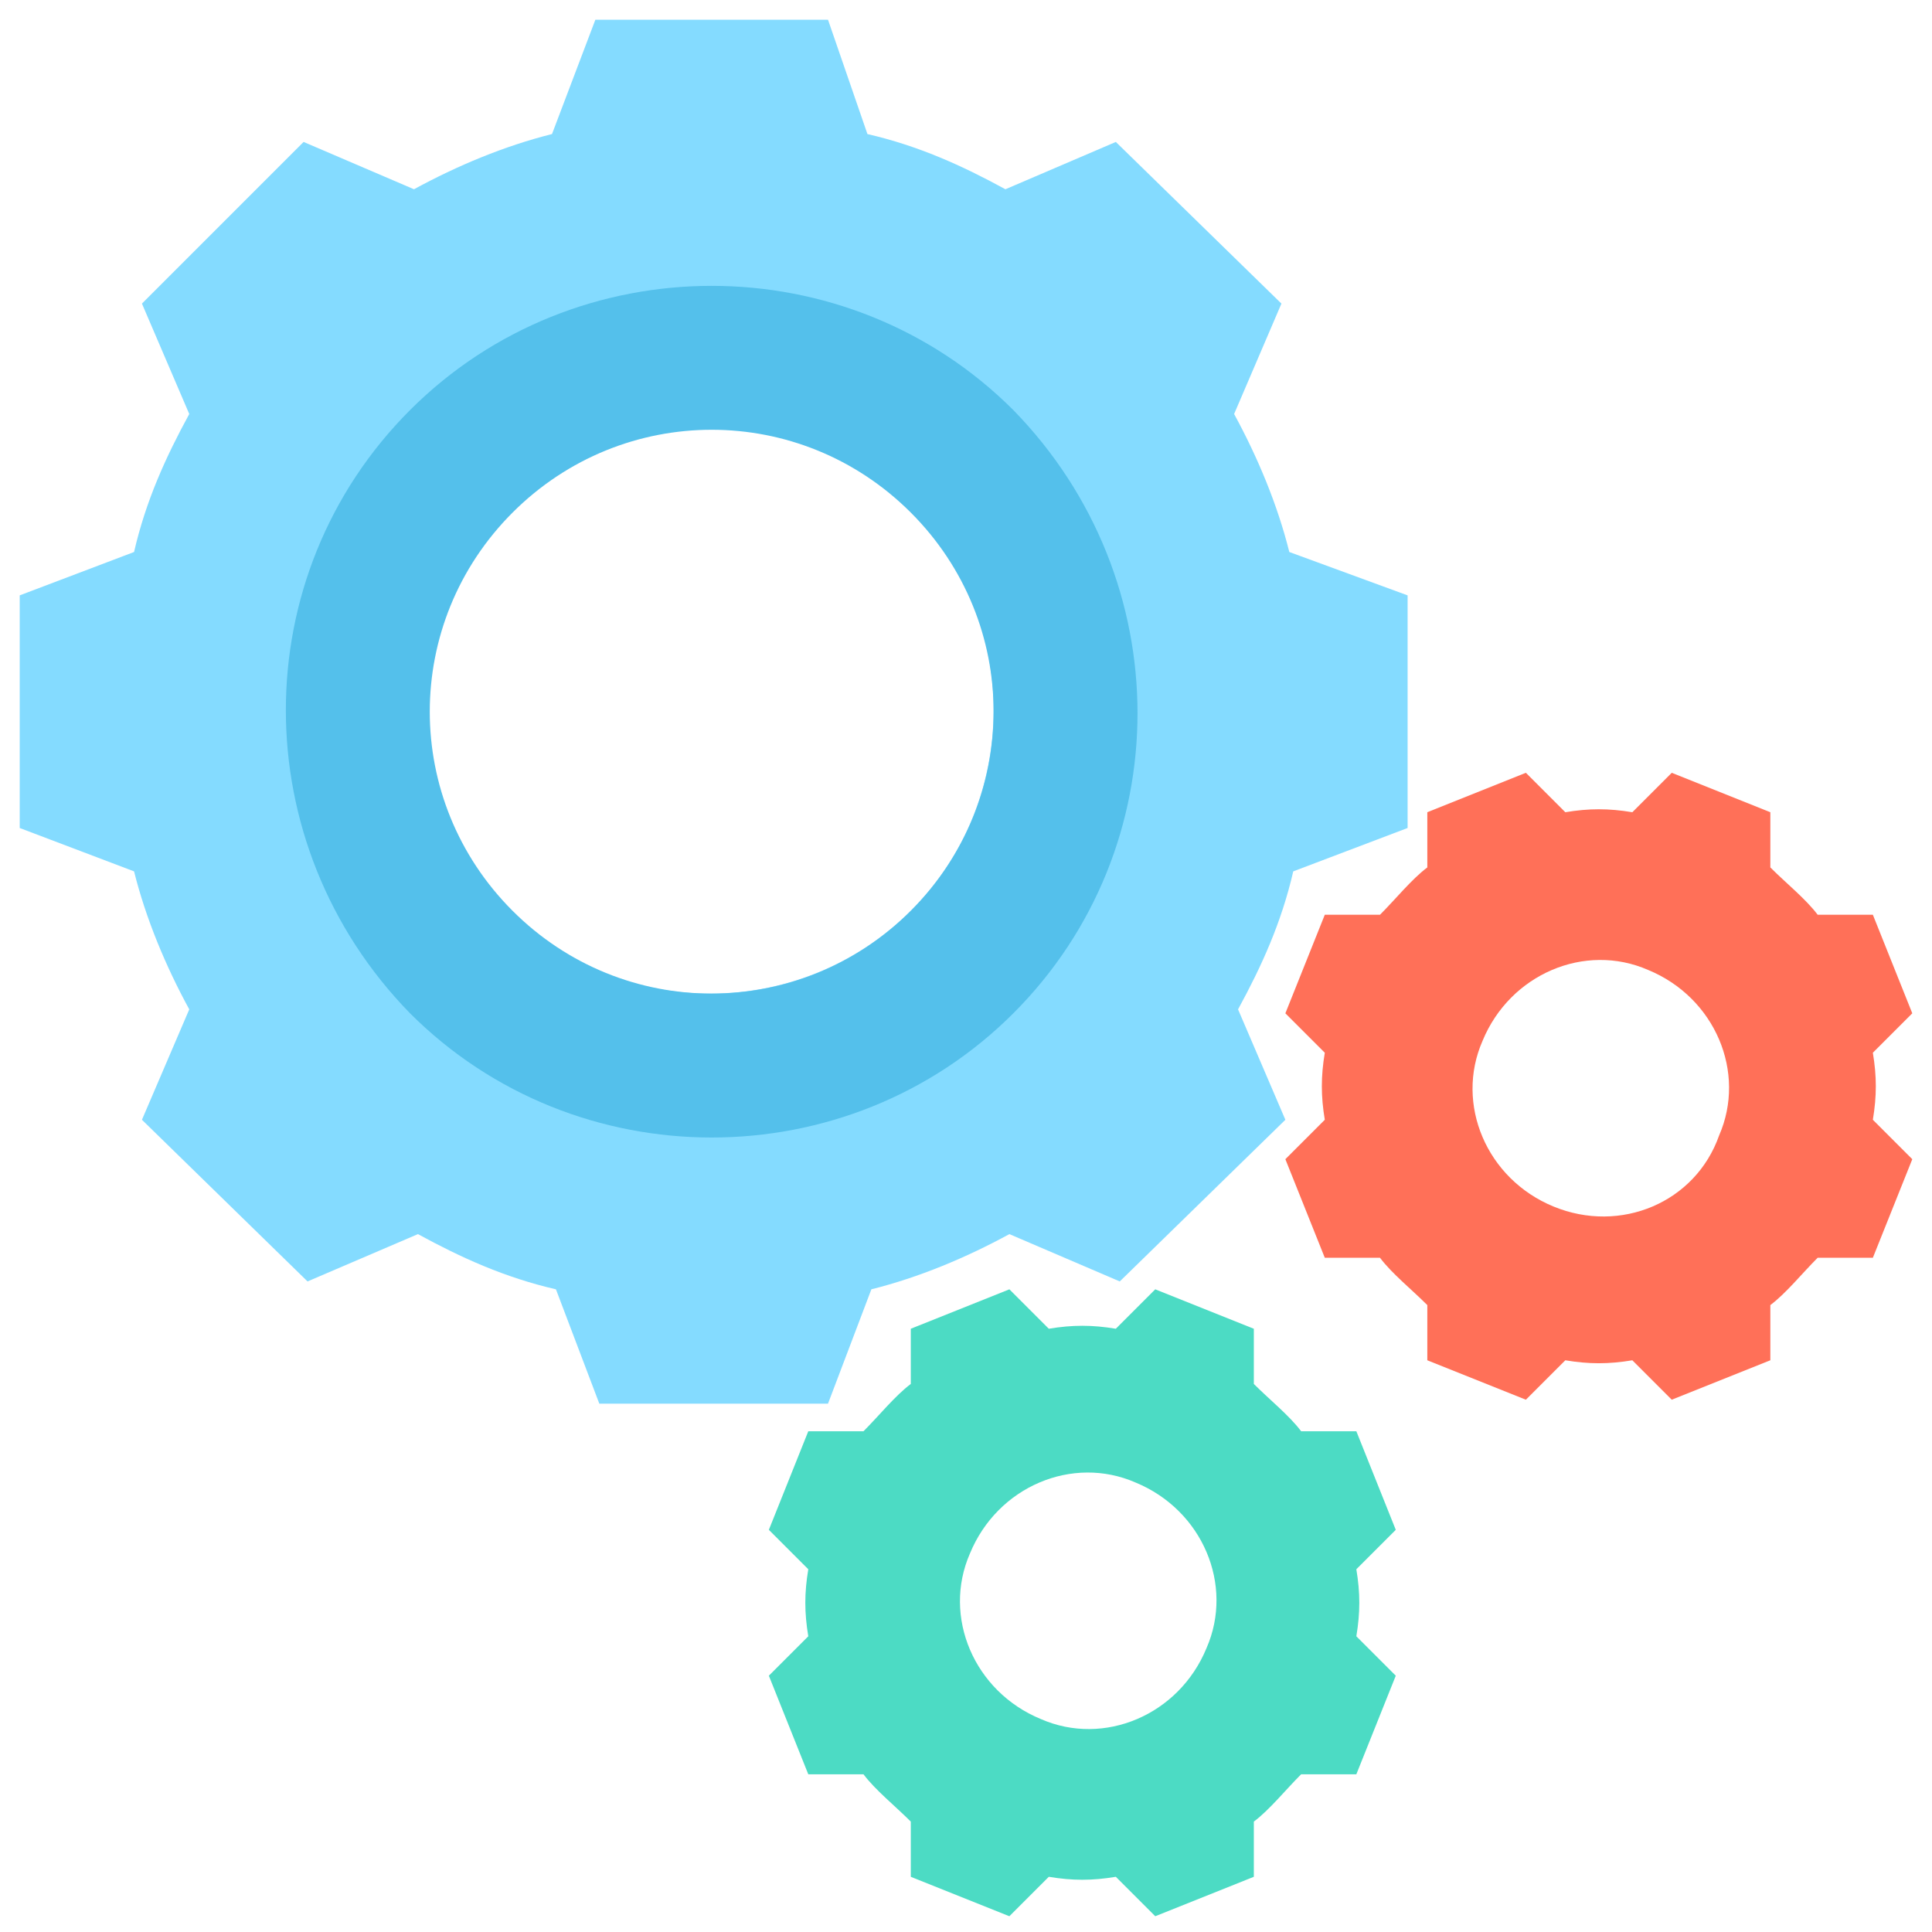
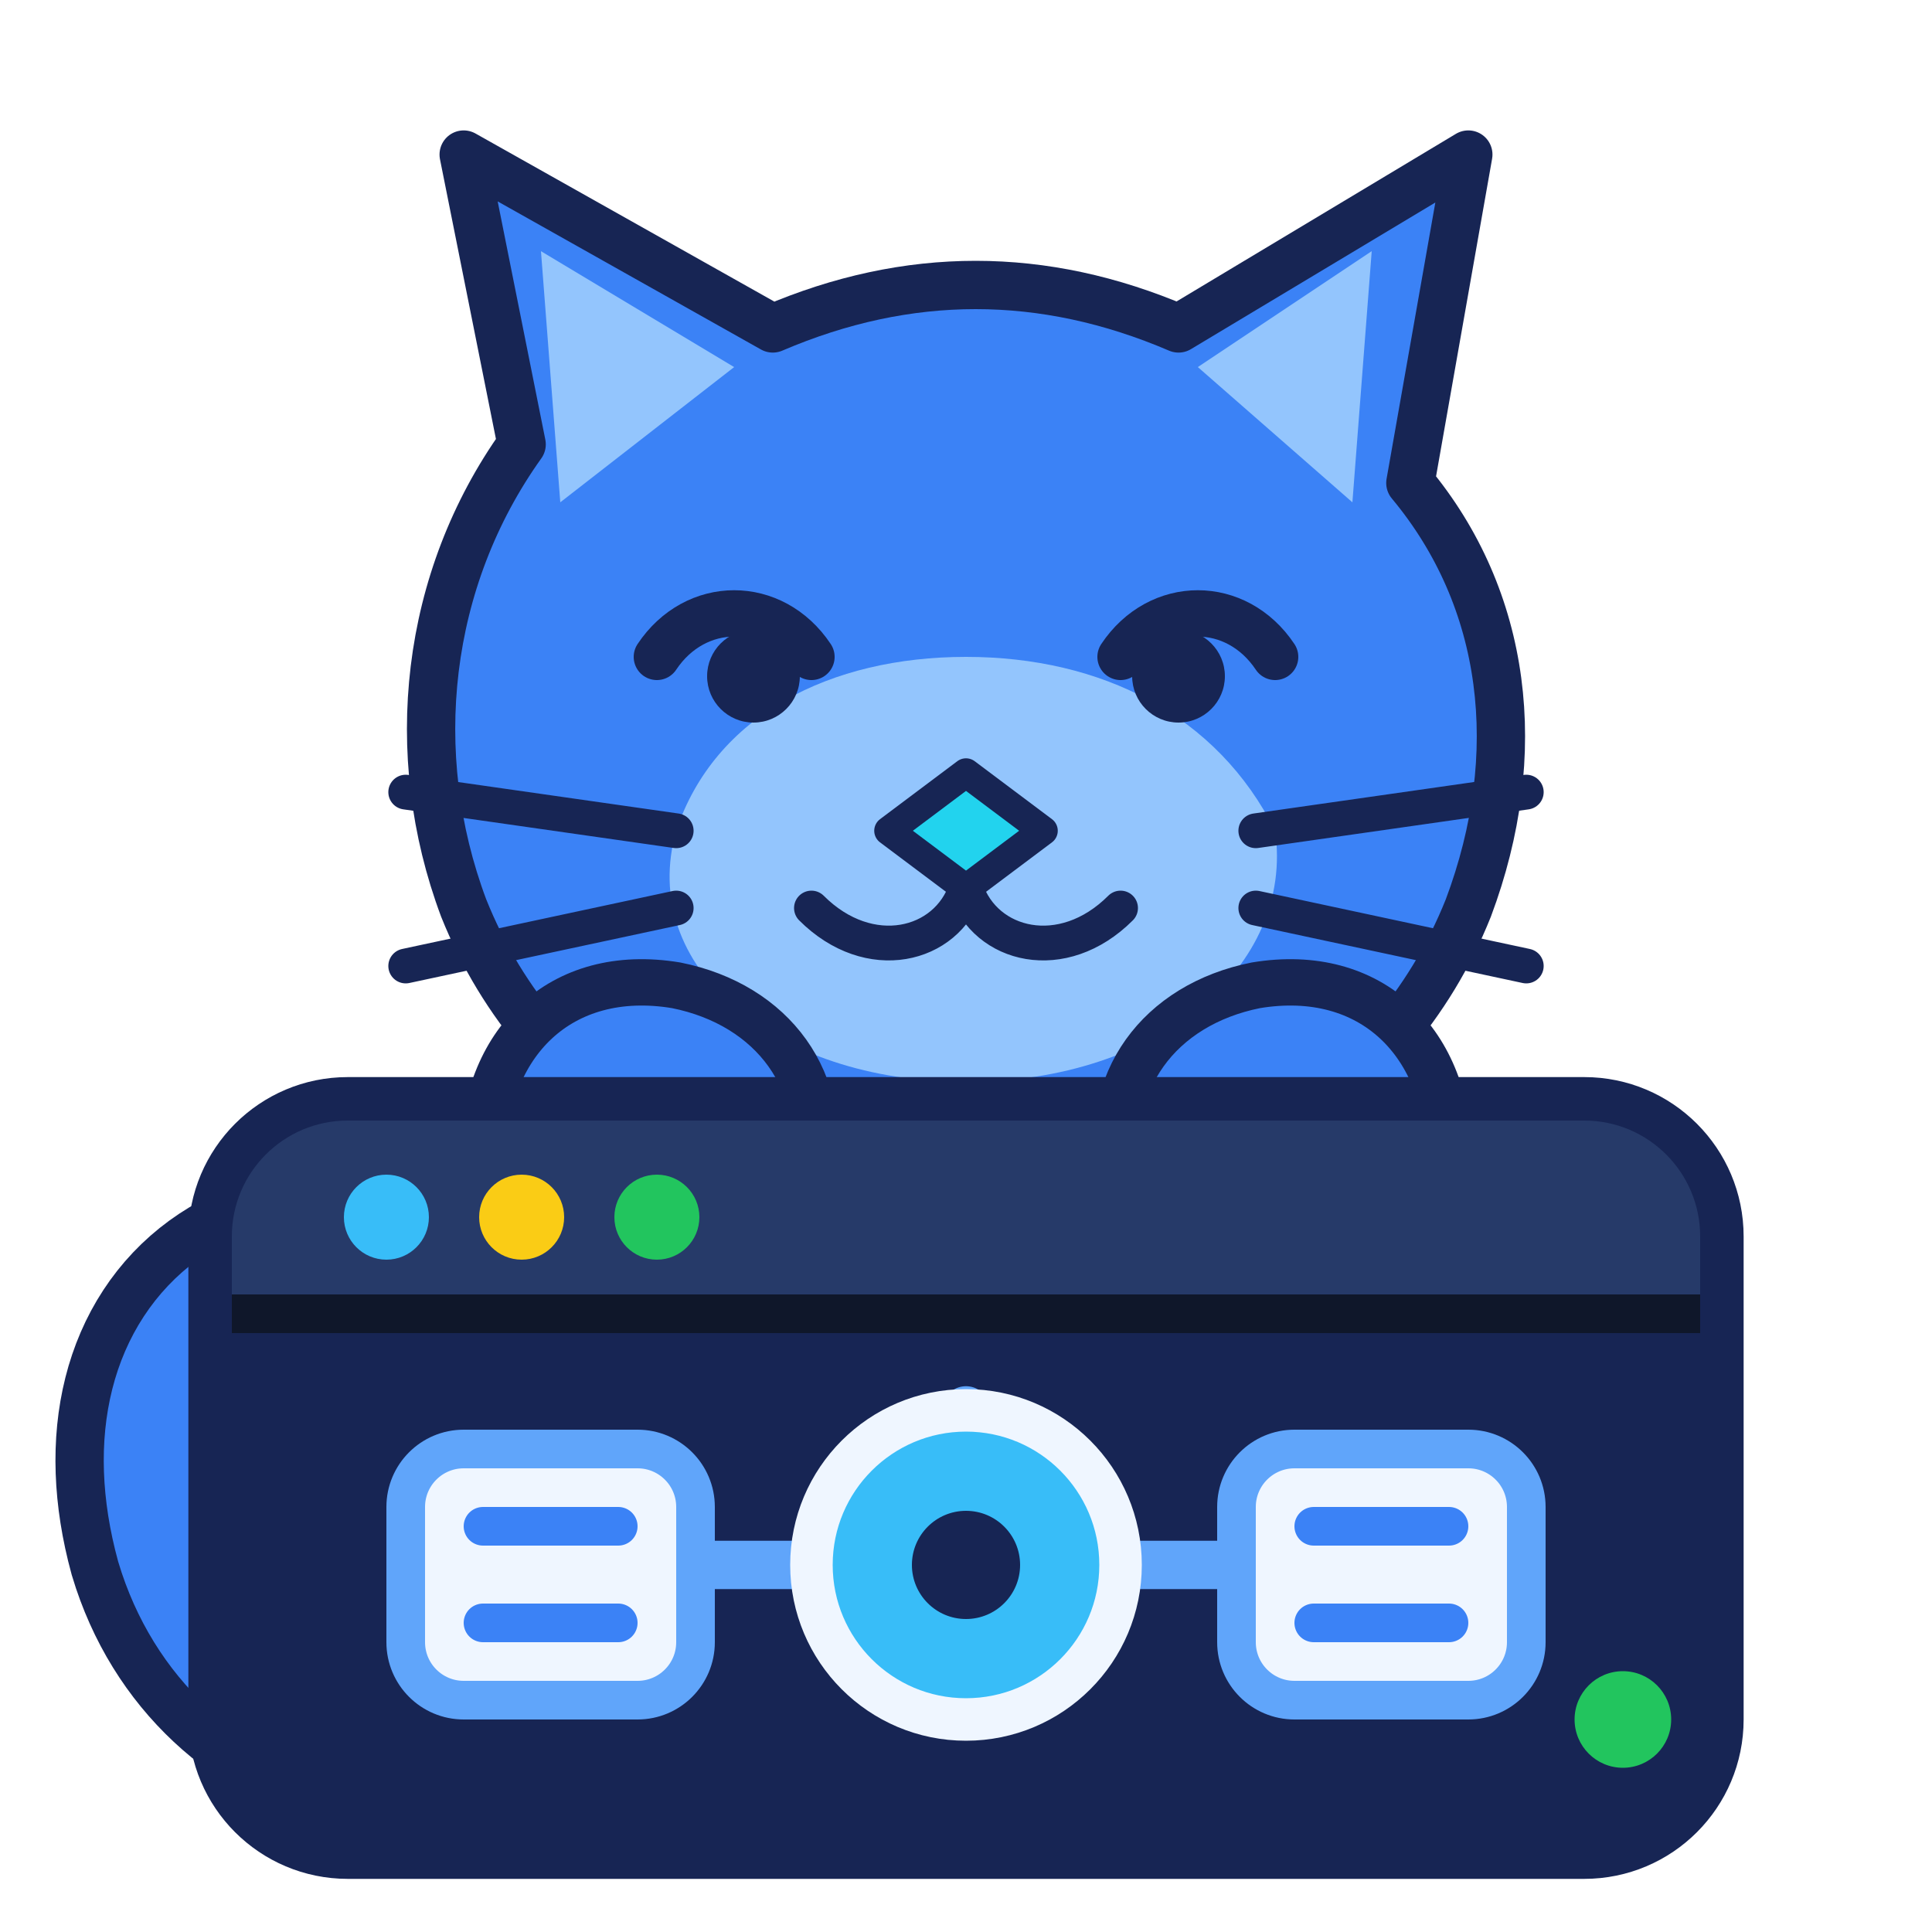
- <svg xmlns="http://www.w3.org/2000/svg" xml:space="preserve" viewBox="0 0 49 49">
-   <path fill="#84dbff" d="M32.7 14c-.3-1.2-.8-2.4-1.4-3.5l1.2-2.8-4.2-4.1-2.8 1.2c-1.1-.6-2.2-1.1-3.5-1.4L21 .5h-5.9L14 3.4c-1.2.3-2.4.8-3.5 1.4L7.7 3.6 3.6 7.7l1.2 2.8c-.6 1.1-1.1 2.2-1.4 3.5L.5 15.1V21l2.9 1.1c.3 1.2.8 2.4 1.4 3.5l-1.2 2.8 4.2 4.1 2.8-1.2c1.1.6 2.2 1.1 3.5 1.4l1.1 2.9H21l1.1-2.9c1.2-.3 2.4-.8 3.5-1.4l2.8 1.2 4.2-4.1-1.2-2.8c.6-1.1 1.1-2.2 1.4-3.5l2.9-1.1v-5.9zM18 25.2c-4 0-7.2-3.2-7.2-7.2s3.2-7.2 7.2-7.2 7.2 3.2 7.2 7.2-3.2 7.2-7.2 7.2" />
-   <path fill="#54c0eb" d="M23.1 23.1c-2.8 2.8-7.3 2.8-10.1 0l-2.6 2.6c4.2 4.2 11.1 4.2 15.3 0s4.2-11 0-15.3L23.1 13c2.8 2.8 2.8 7.3 0 10.1M10.4 10.4c-4.2 4.2-4.2 11 0 15.3l2.6-2.6c-2.8-2.8-2.8-7.3 0-10.1s7.3-2.8 10.1 0l2.6-2.6c-4.2-4.2-11.1-4.2-15.3 0" />
-   <path fill="#4cdbc4" d="M34.4 41.5c.1-.6.1-1.1 0-1.7l1-1-1-2.5H33c-.3-.4-.8-.8-1.2-1.2v-1.4l-2.5-1-1 1c-.6-.1-1.1-.1-1.7 0l-1-1-2.5 1v1.4c-.4.3-.8.8-1.2 1.2h-1.4l-1 2.5 1 1c-.1.6-.1 1.1 0 1.7l-1 1 1 2.5h1.4c.3.4.8.8 1.2 1.2v1.4l2.5 1 1-1c.6.1 1.1.1 1.7 0l1 1 2.5-1v-1.4c.4-.3.8-.8 1.2-1.2h1.4l1-2.5zm-8 2.1c-1.7-.7-2.5-2.6-1.8-4.2.7-1.7 2.6-2.5 4.2-1.8 1.7.7 2.5 2.6 1.8 4.2-.7 1.7-2.6 2.5-4.2 1.8" />
-   <path fill="#ff7058" d="M47.5 28.4c.1-.6.1-1.1 0-1.7l1-1-1-2.5h-1.4c-.3-.4-.8-.8-1.2-1.2v-1.4l-2.5-1-1 1c-.6-.1-1.1-.1-1.7 0l-1-1-2.5 1V22c-.4.3-.8.8-1.2 1.2h-1.4l-1 2.5 1 1c-.1.6-.1 1.1 0 1.7l-1 1 1 2.5H35c.3.4.8.8 1.2 1.2v1.4l2.5 1 1-1c.6.1 1.1.1 1.7 0l1 1 2.5-1v-1.4c.4-.3.8-.8 1.2-1.2h1.4l1-2.5zm-8.1 2.2c-1.7-.7-2.5-2.6-1.8-4.2.7-1.7 2.6-2.5 4.2-1.8 1.7.7 2.5 2.6 1.8 4.2-.6 1.7-2.5 2.5-4.2 1.8" />
+ <svg xmlns="http://www.w3.org/2000/svg" fill="none" viewBox="0 0 100 100">
+   <path stroke="#172554" stroke-linecap="round" stroke-width="11" d="M27 68C14 62 6 69 9 80c3 10 15 13 24 6" />
+   <path stroke="#3b82f6" stroke-linecap="round" stroke-width="6" d="M27 68C14 62 6 69 9 80c3 10 15 13 24 6" />
+   <path fill="#3b82f6" stroke="#172554" stroke-linejoin="round" stroke-width="2.5" d="M27 23 24 8l16 9c7-3 14-3 21 0l15-9-3 17c5 6 6 14 3 22-4 10-14 16-26 16s-22-6-26-16c-3-8-2-17 3-24Z" />
+   <path fill="#93c5fd" d="m28 13 10 6-9 7Zm43 0-9 6 8 7ZM35 43c2-6 8-9 15-9s13 3 16 9c1 7-6 13-16 13s-17-6-15-13" />
+   <path stroke="#172554" stroke-linecap="round" stroke-width="2.4" d="M34 34c2-3 6-3 8 0m16 0c2-3 6-3 8 0" />
+   <circle cx="39" cy="35" r="2.4" fill="#172554" />
+   <circle cx="61" cy="35" r="2.4" fill="#172554" />
+   <path fill="#22d3ee" stroke="#172554" stroke-linejoin="round" stroke-width="1.5" d="m50 40 4 3-4 3-4-3Z" />
+   <path stroke="#172554" stroke-linecap="round" stroke-width="1.8" d="M50 46c-1 3-5 4-8 1m8-1c1 3 5 4 8 1m-23-4-14-2m14 6-14 3m44-7 14-2m-14 6 14 3" />
+   <path fill="#3b82f6" stroke="#172554" stroke-linejoin="round" stroke-width="2.4" d="M25 60c0-6 4-10 10-9 5 1 8 5 7 10-4 4-13 4-17-1Zm50 0c0-6-4-10-10-9-5 1-8 5-7 10 4 4 13 4 17-1Z" />
+   <rect width="78" height="39" x="11" y="57" fill="#172554" stroke="#172554" stroke-width="2.5" rx="7" />
+   <path fill="#263a69" d="M18 58h64a6 6 0 0 1 6 6v4H12v-4a6 6 0 0 1 6-6" />
+   <path stroke="#0f172a" stroke-width="2" d="M12 68h76" />
+   <circle cx="20" cy="63" r="2.2" fill="#38bdf8" />
+   <circle cx="27" cy="63" r="2.2" fill="#facc15" />
+   <circle cx="34" cy="63" r="2.2" fill="#22c55e" />
+   <path stroke="#60a5fa" stroke-linecap="round" stroke-width="2.5" d="M30 81h13m14 0h13m-20-8v3" />
+   <rect width="15" height="13" x="21" y="75" fill="#eff6ff" stroke="#60a5fa" stroke-width="2" rx="3" />
+   <rect width="15" height="13" x="64" y="75" fill="#eff6ff" stroke="#60a5fa" stroke-width="2" rx="3" />
+   <circle cx="50" cy="81" r="8" fill="#38bdf8" stroke="#eff6ff" stroke-width="2.2" />
+   <circle cx="50" cy="81" r="2.8" fill="#172554" />
+   <path stroke="#3b82f6" stroke-linecap="round" stroke-width="2" d="M25 79h7m-7 5h7m36-5h7m-7 5h7" />
+   <circle cx="84" cy="89" r="2.5" fill="#22c55e" />
</svg>
